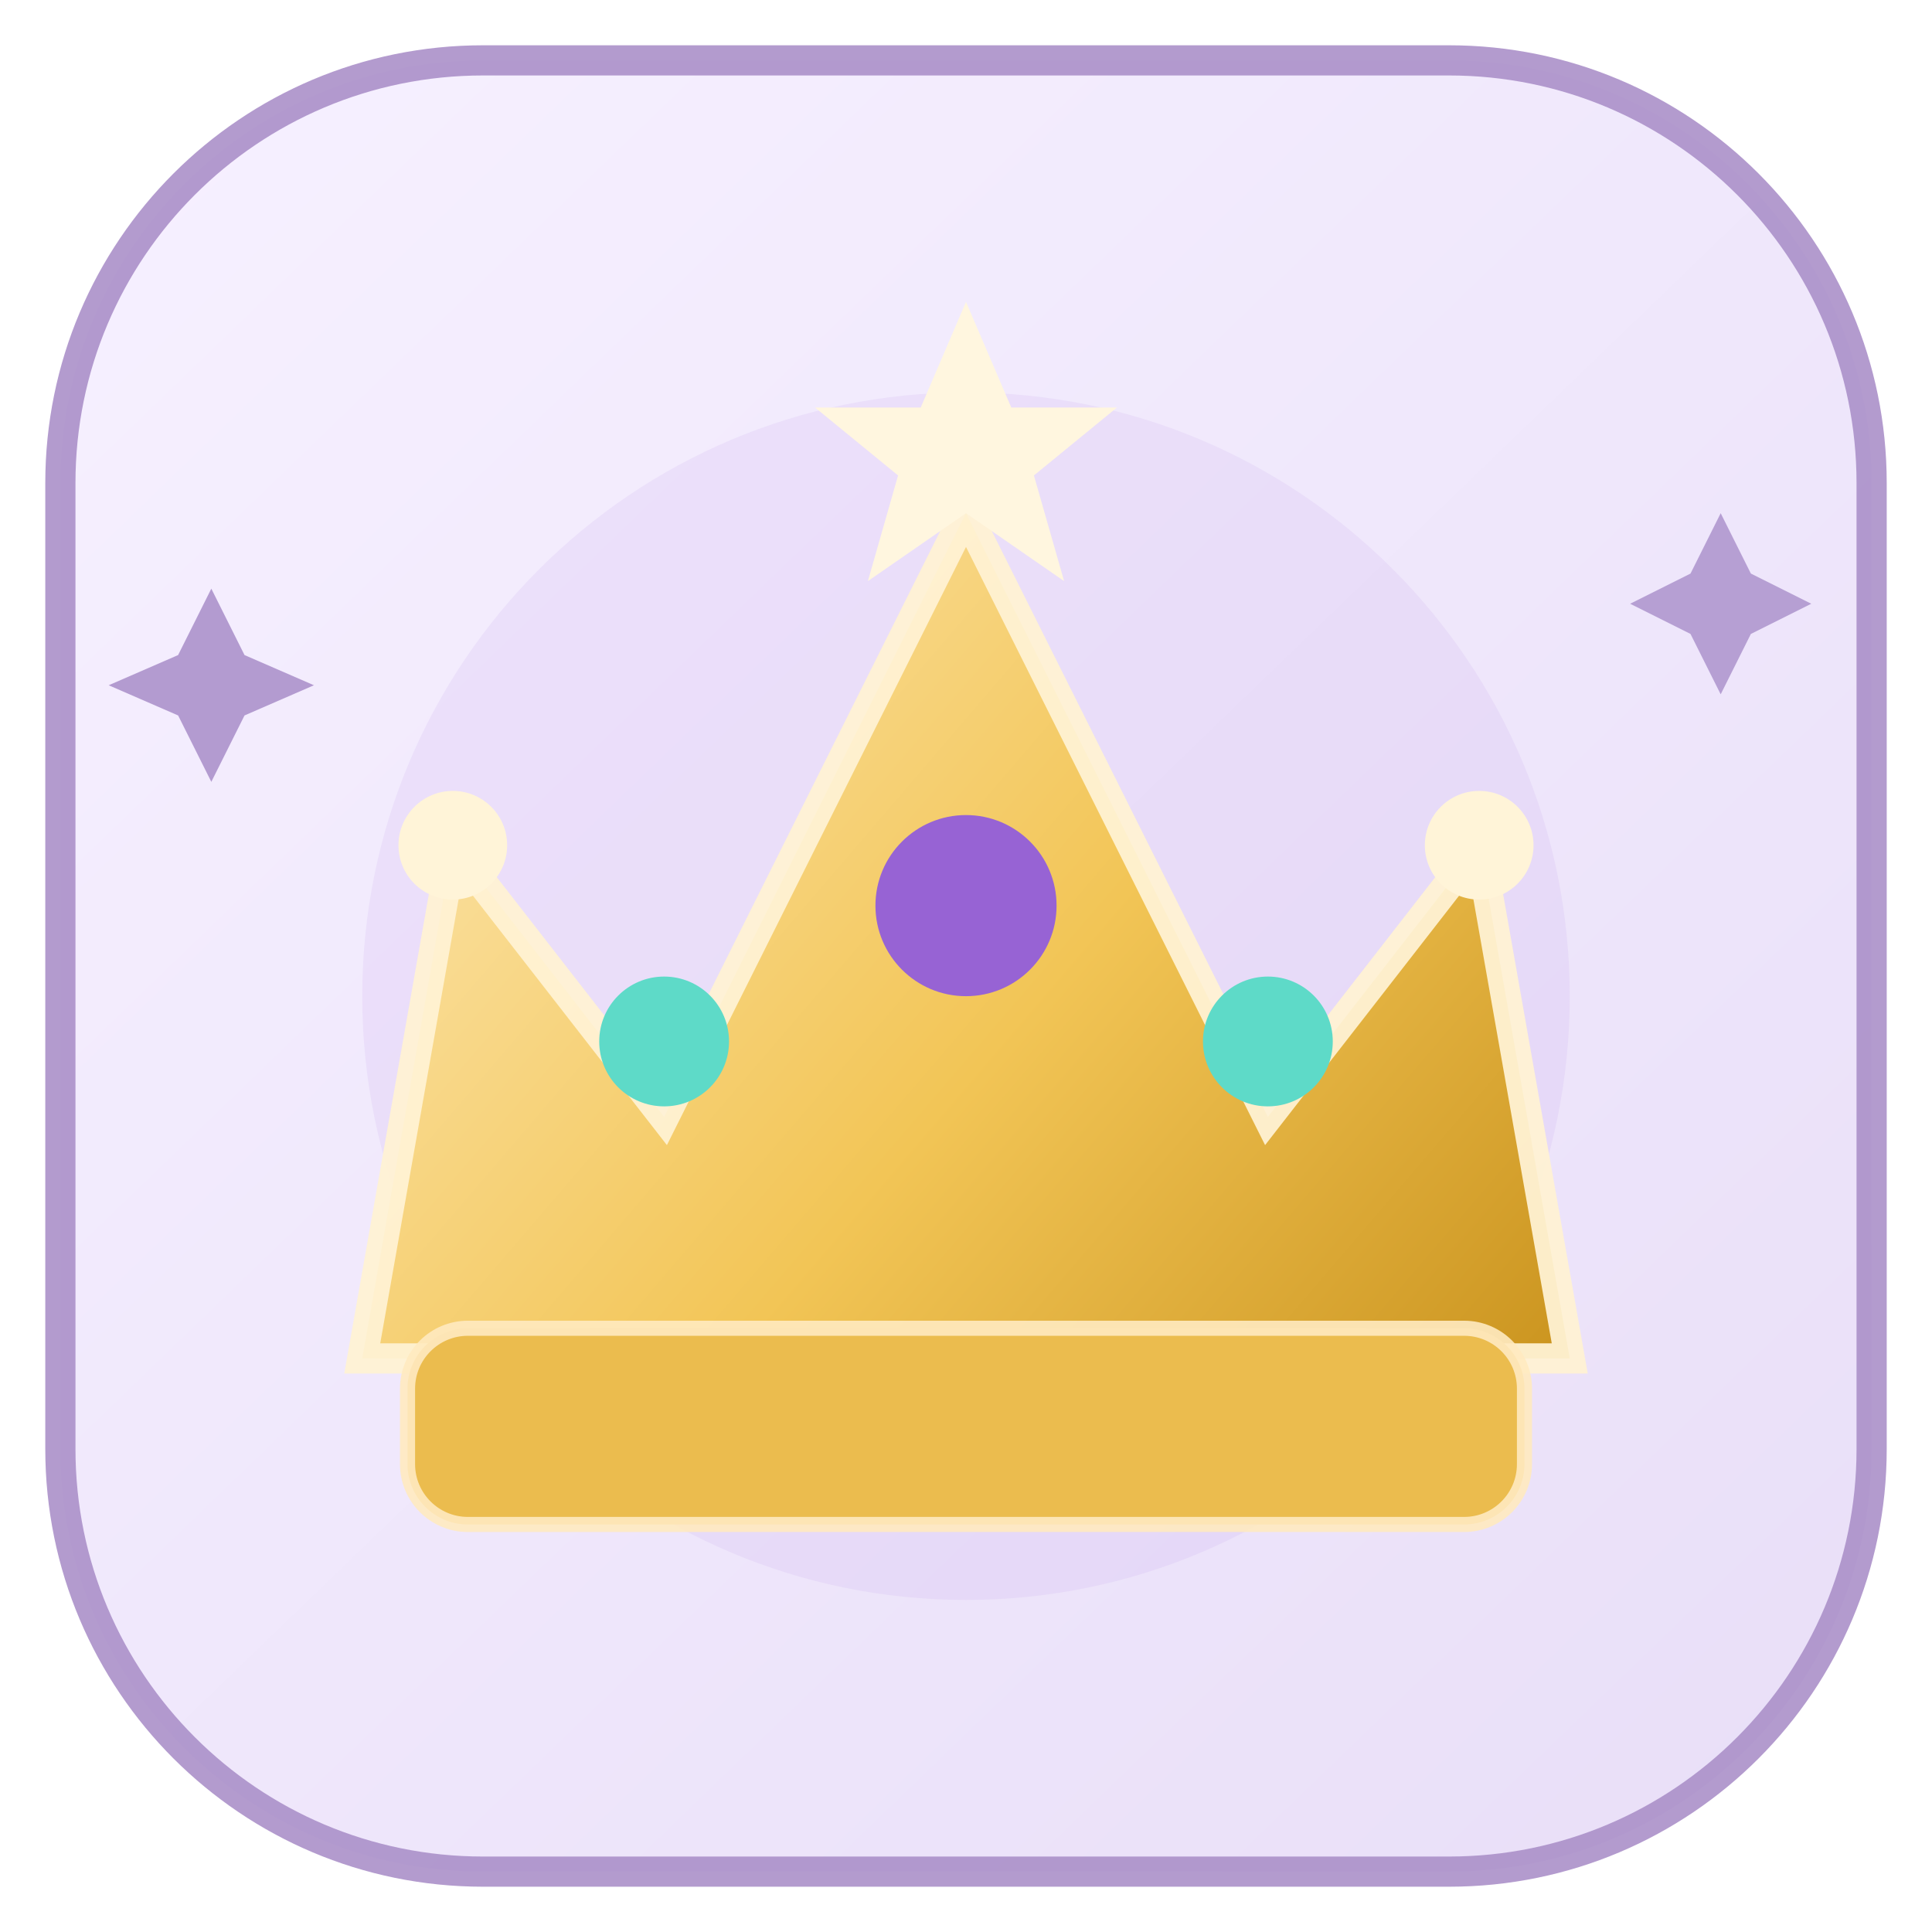
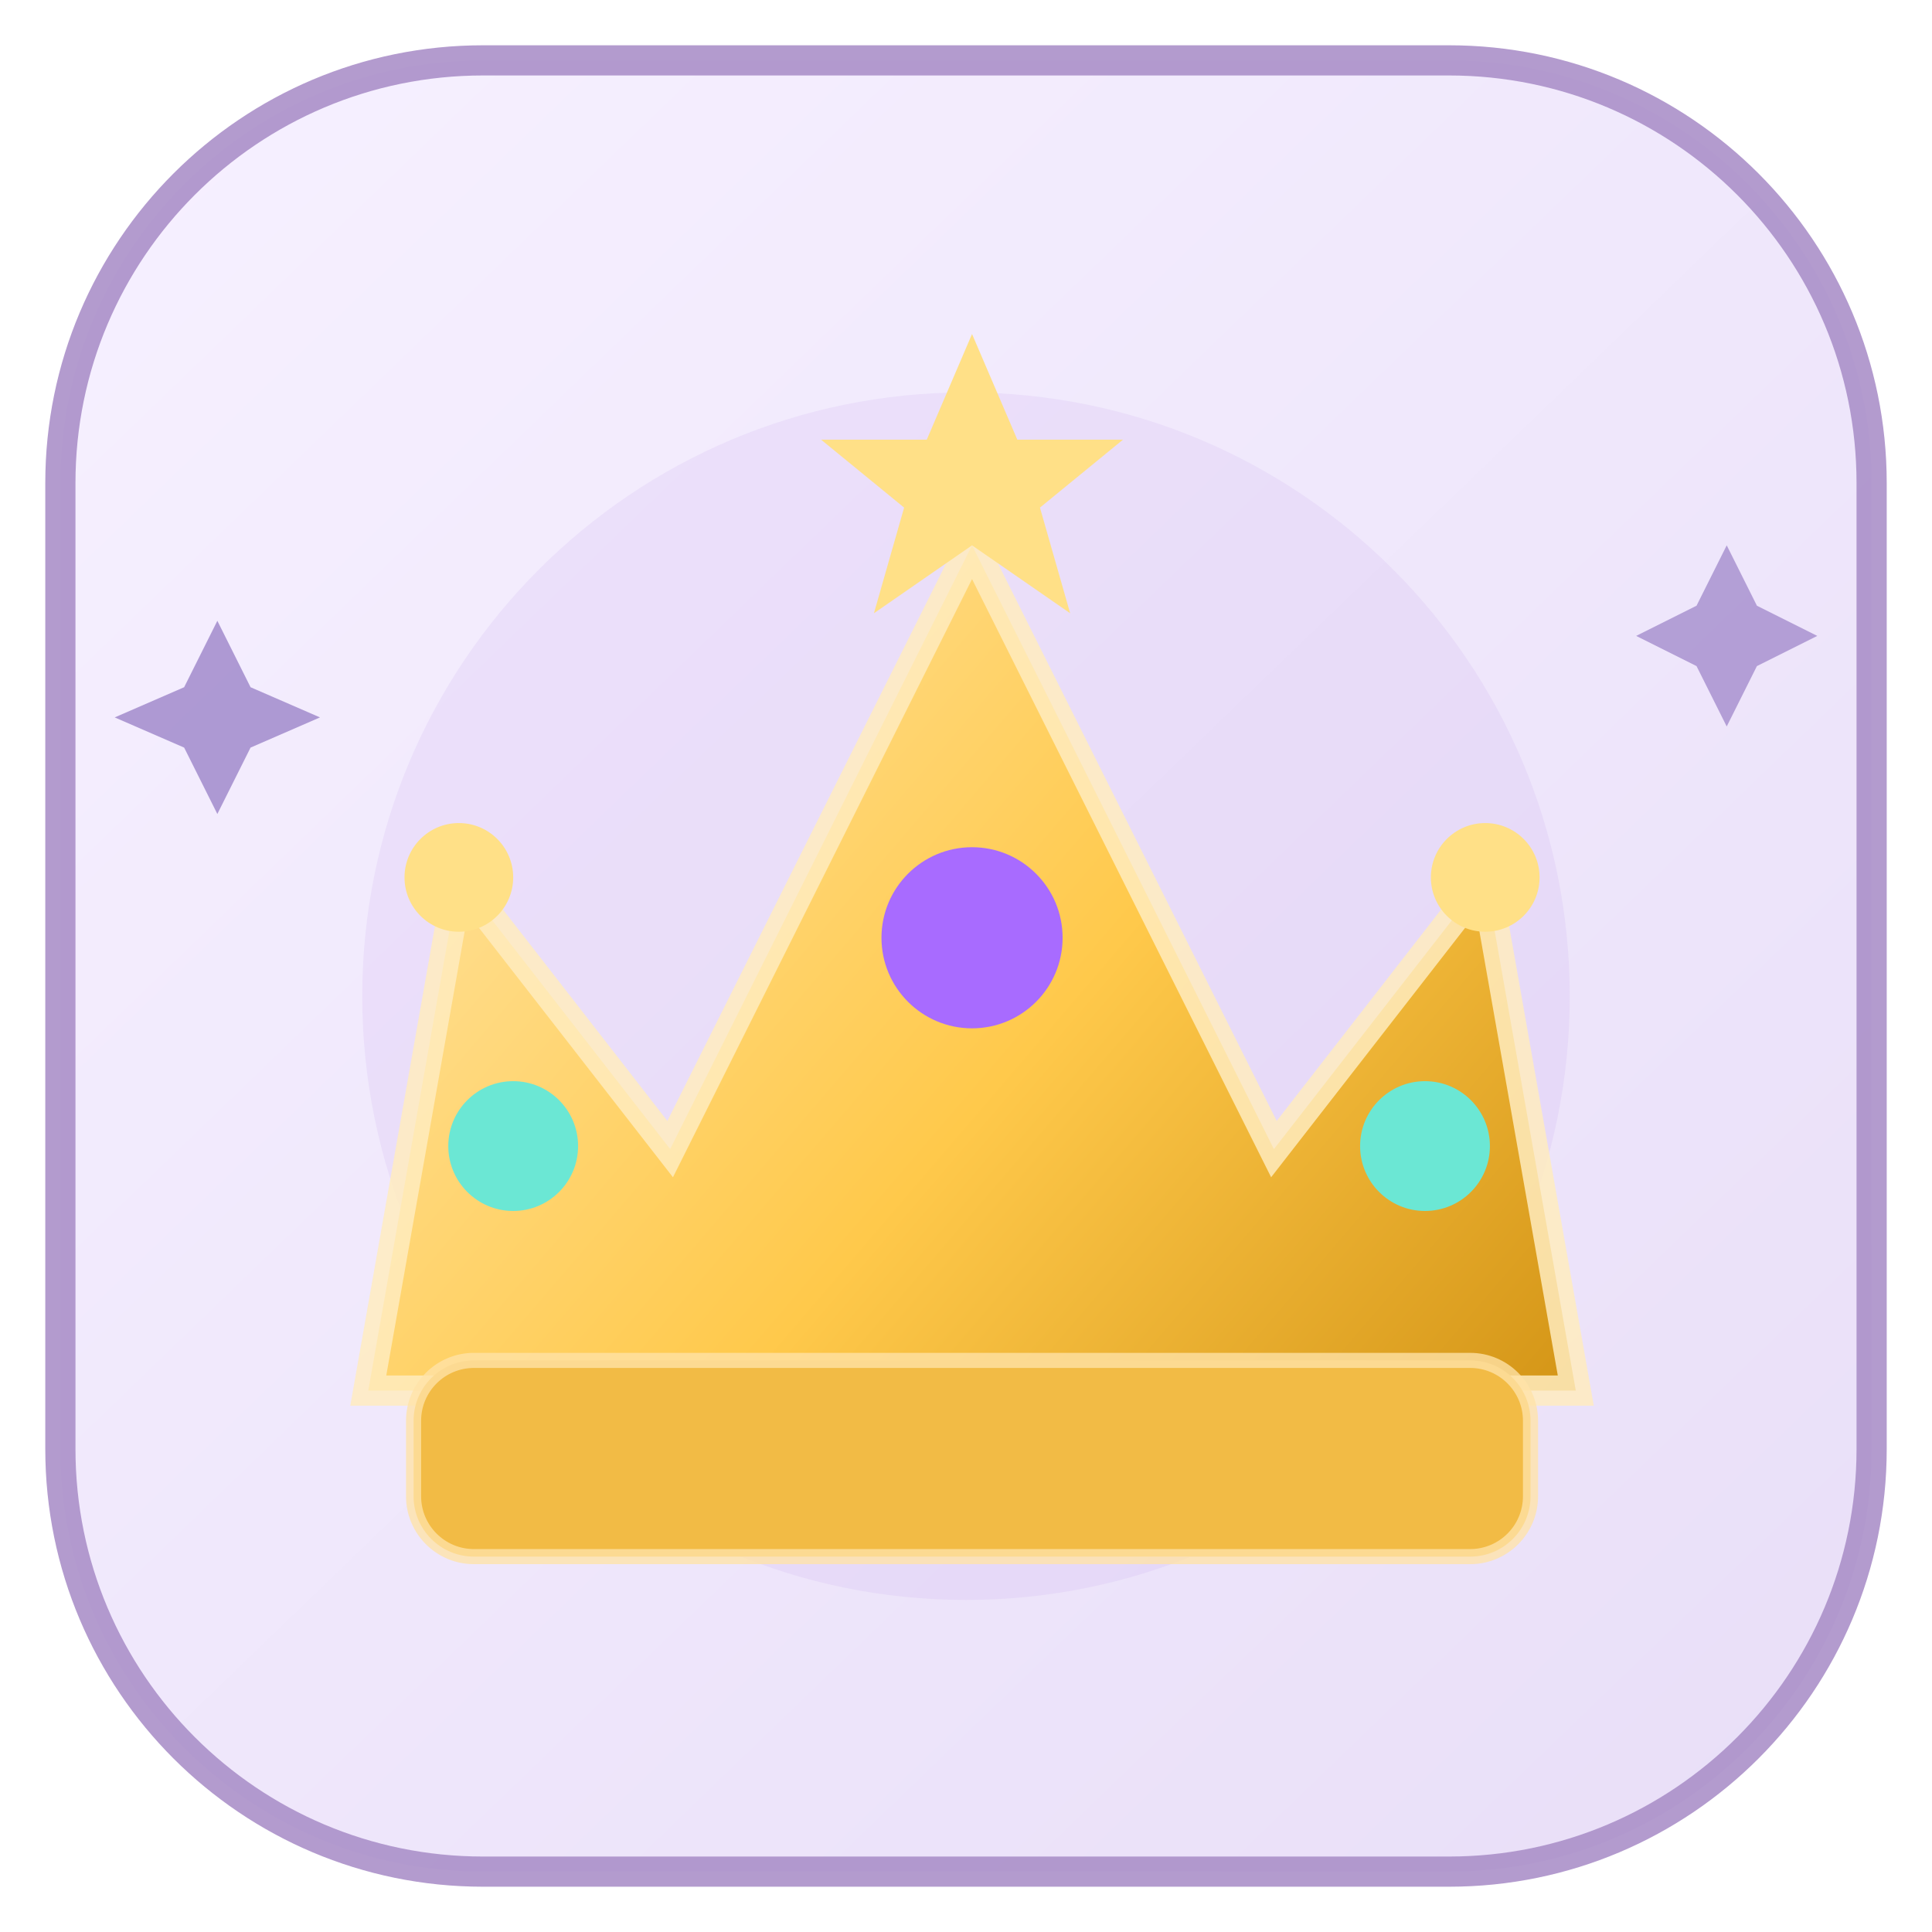
- <svg xmlns="http://www.w3.org/2000/svg" viewBox="0 0 128 128" fill="none">
+ <svg xmlns="http://www.w3.org/2000/svg" id="Layer_1" version="1.1" viewBox="0 0 128 128">
  <defs>
-     <linearGradient id="royal-crown-light-bg" x1="10" y1="8" x2="118" y2="120" gradientUnits="userSpaceOnUse">
-       <stop offset="0" stop-color="#F6F0FF" />
-       <stop offset="1" stop-color="#E9DFF8" />
+     <style>
+       .st0 {
+         fill: #b688e6;
+         fill-opacity: .12;
+       }
+ 
+       .st1 {
+         fill-opacity: .78;
+       }
+ 
+       .st1, .st2 {
+         fill: #9a81c7;
+       }
+ 
+       .st2 {
+         fill-opacity: .7;
+       }
+ 
+       .st3 {
+         fill: url(#linear-gradient);
+         stroke: #ab90c9;
+         stroke-opacity: .9;
+       }
+ 
+       .st3, .st4 {
+         stroke-width: 2px;
+       }
+ 
+       .st5 {
+         fill: #6be7d4;
+       }
+ 
+       .st6 {
+         fill: #ffe087;
+       }
+ 
+       .st4 {
+         fill: url(#linear-gradient1);
+         stroke: #ffecc0;
+         stroke-opacity: .84;
+       }
+ 
+       .st7 {
+         fill: #a86bff;
+       }
+ 
+       .st8 {
+         fill: #f2bb45;
+         stroke: #ffe3a8;
+         stroke-opacity: .78;
+       }
+     </style>
+     <linearGradient id="linear-gradient" x1="10" y1="122" x2="118" y2="10" gradientTransform="translate(0 130) scale(1 -1)" gradientUnits="userSpaceOnUse">
+       <stop offset="0" stop-color="#f6f0ff" />
+       <stop offset="1" stop-color="#e9dff8" />
    </linearGradient>
-     <linearGradient id="royal-crown-light-main" x1="22" y1="32" x2="106" y2="104" gradientUnits="userSpaceOnUse">
-       <stop offset="0" stop-color="#FFECC0" />
-       <stop offset="0.52" stop-color="#F2C556" />
-       <stop offset="1" stop-color="#C18811" />
+     <linearGradient id="linear-gradient1" x1="18.66" y1="91.5" x2="102.66" y2="19.5" gradientTransform="translate(0 130) scale(1 -1)" gradientUnits="userSpaceOnUse">
+       <stop offset="0" stop-color="#ffe9b3" />
+       <stop offset=".52" stop-color="#ffc94b" />
+       <stop offset="1" stop-color="#c98809" />
    </linearGradient>
  </defs>
-   <rect x="4" y="4" width="120" height="120" rx="28" fill="url(#royal-crown-light-bg)" stroke="#AB90C9" stroke-opacity="0.9" stroke-width="2" />
-   <circle cx="64" cy="66" r="40" fill="#B688E6" fill-opacity="0.12" />
-   <path d="M24 90L30 56L44 74L56 50L64 34L72 50L84 74L98 56L104 90H24Z" fill="url(#royal-crown-light-main)" stroke="#FFF2D3" stroke-opacity="0.94" stroke-width="2" />
-   <rect x="27" y="88" width="74" height="13" rx="4" fill="#EBBC4E" stroke="#FFEAC0" stroke-opacity="0.9" />
-   <path d="M64 20L67 27H74L68.5 31.5L70.5 38.5L64 34L57.5 38.5L59.5 31.5L54 27H61L64 20Z" fill="#FFF6DF" />
-   <circle cx="64" cy="60" r="6" fill="#9763D4" />
-   <circle cx="44" cy="69" r="4.3" fill="#5EDAC8" />
-   <circle cx="84" cy="69" r="4.3" fill="#5EDAC8" />
-   <circle cx="30" cy="56" r="3.6" fill="#FFF4D8" />
-   <circle cx="98" cy="56" r="3.6" fill="#FFF4D8" />
-   <path d="M14 39L16.2 43.4L20.8 45.4L16.2 47.4L14 51.8L11.8 47.4L7.2 45.4L11.8 43.4L14 39Z" fill="#A489C6" fill-opacity="0.82" />
-   <path d="M114 34L116 38L120 40L116 42L114 46L112 42L108 40L112 38L114 34Z" fill="#A489C6" fill-opacity="0.76" />
+   <rect class="st3" x="4" y="4" width="120" height="120" rx="28" ry="28" />
+   <circle class="st0" cx="64" cy="66" r="40" />
+   <g>
+     <path class="st4" d="M24.4,92.13l6-34,14,18,12-24,8-16,8,16,12,24,14-18,6,34H24.4Z" />
+     <rect class="st8" x="27.4" y="90.13" width="74" height="13" rx="4" ry="4" />
+     <path class="st6" d="M64.4,22.13l3,7h7l-5.5,4.5,2,7-6.5-4.5-6.5,4.5,2-7-5.5-4.5h7l3-7Z" />
+     <circle class="st7" cx="64.4" cy="62.13" r="6" />
+     <circle class="st5" cx="34" cy="75.93" r="4.3" />
+     <circle class="st5" cx="94.41" cy="75.93" r="4.3" />
+     <circle class="st6" cx="30.4" cy="58.13" r="3.6" />
+     <circle class="st6" cx="98.4" cy="58.13" r="3.6" />
+     <path class="st1" d="M14.4,41.13l2.2,4.4,4.6,2-4.6,2-2.2,4.4-2.2-4.4-4.6-2,4.6-2,2.2-4.4Z" />
+     <path class="st2" d="M114.4,36.13l2,4,4,2-4,2-2,4-2-4-4-2,4-2,2-4Z" />
+   </g>
</svg>
